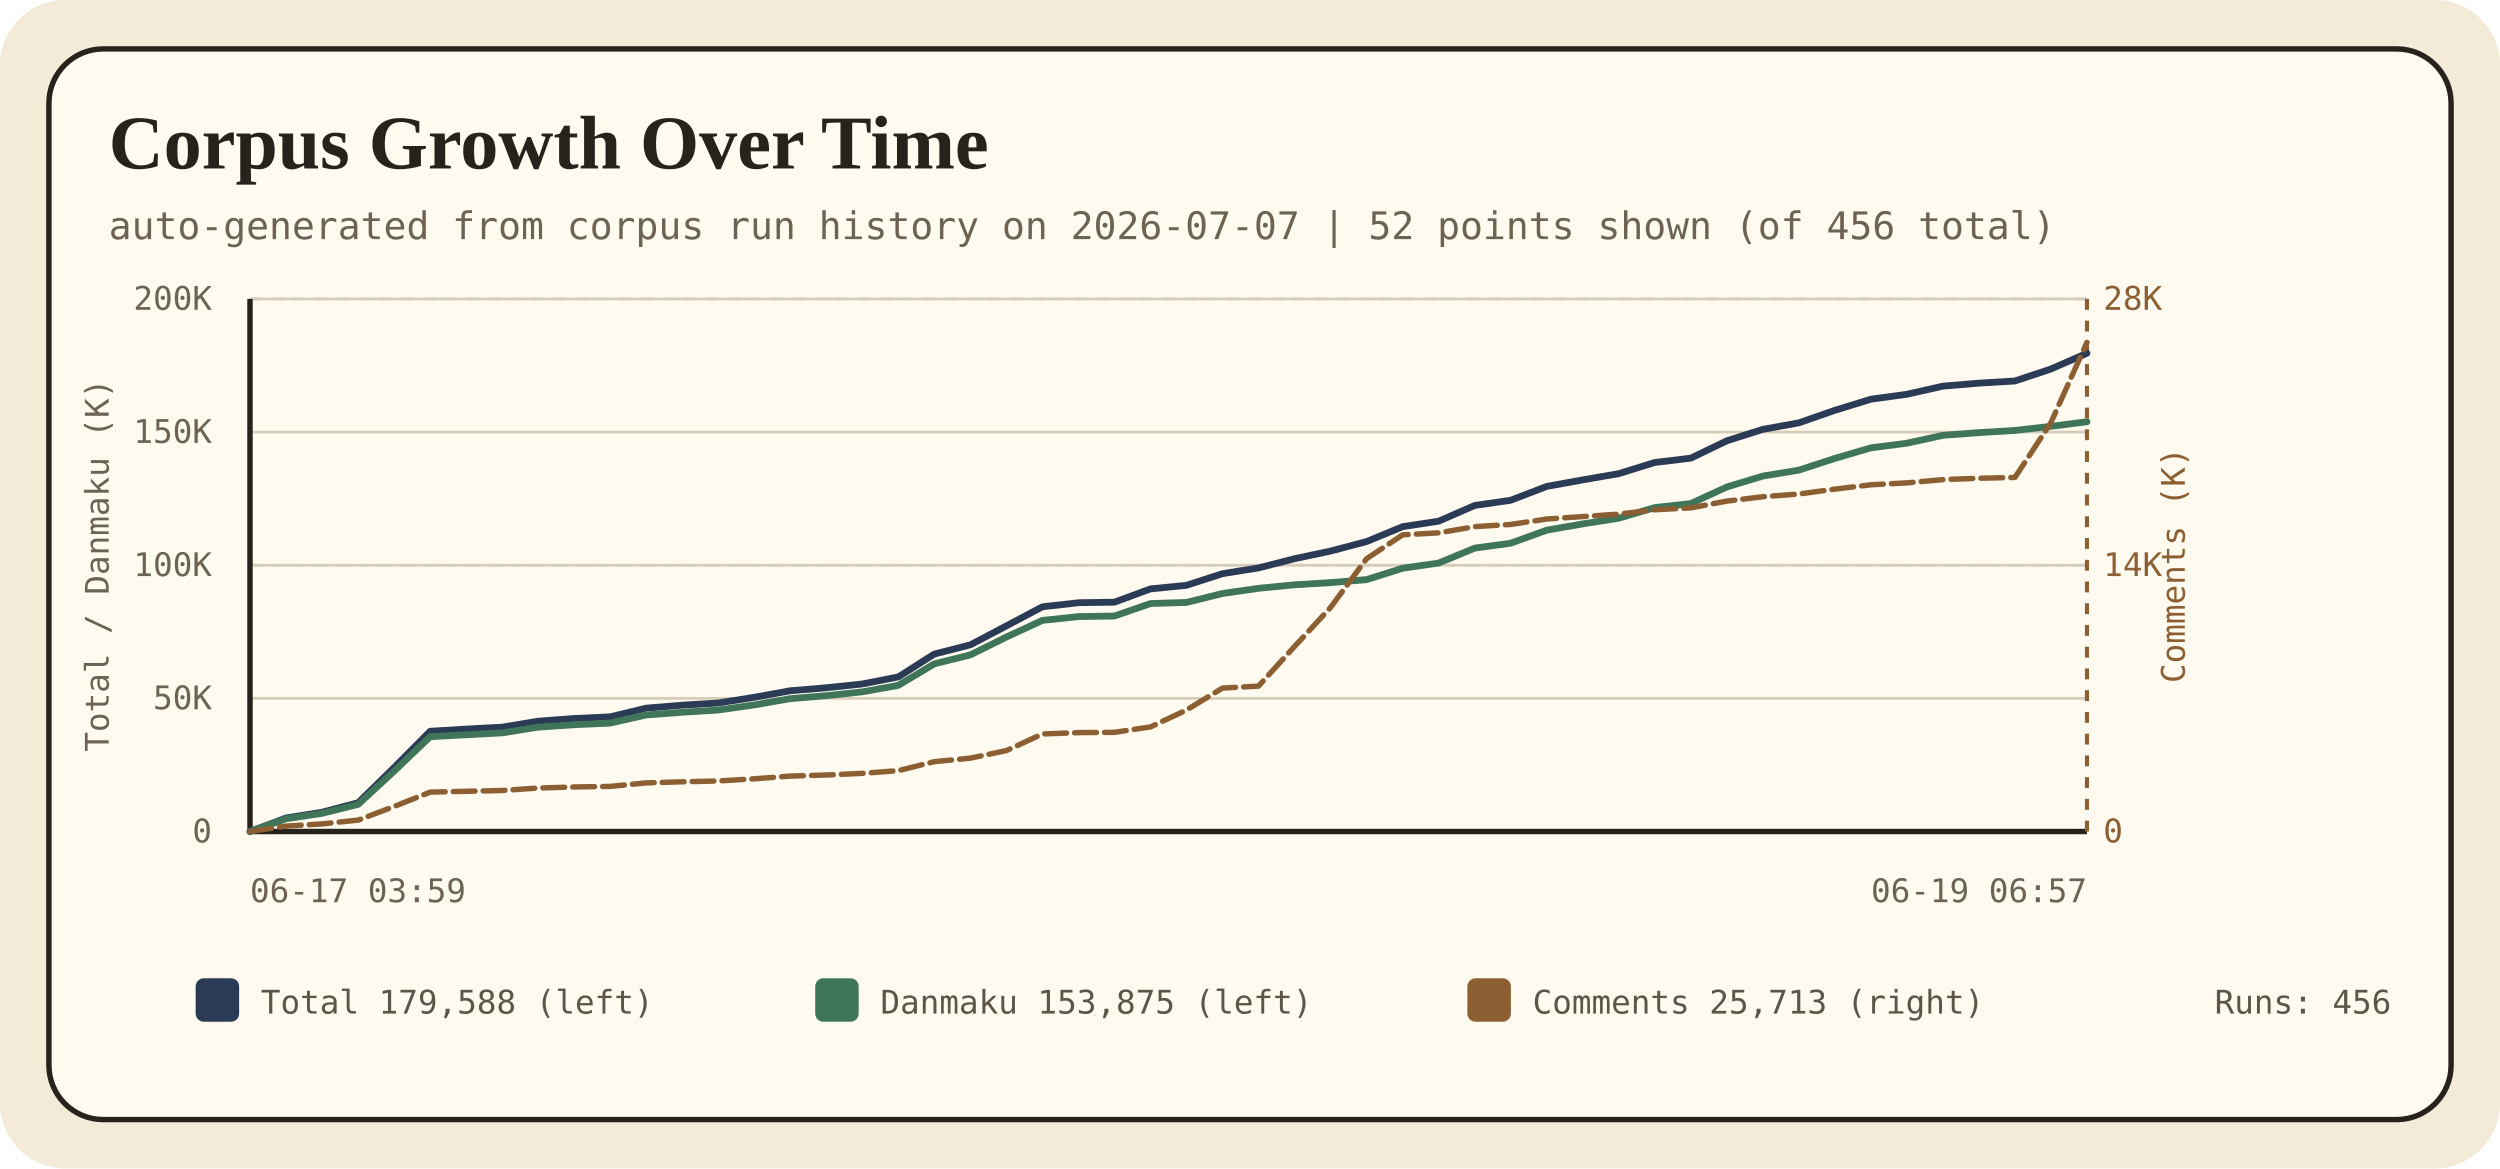
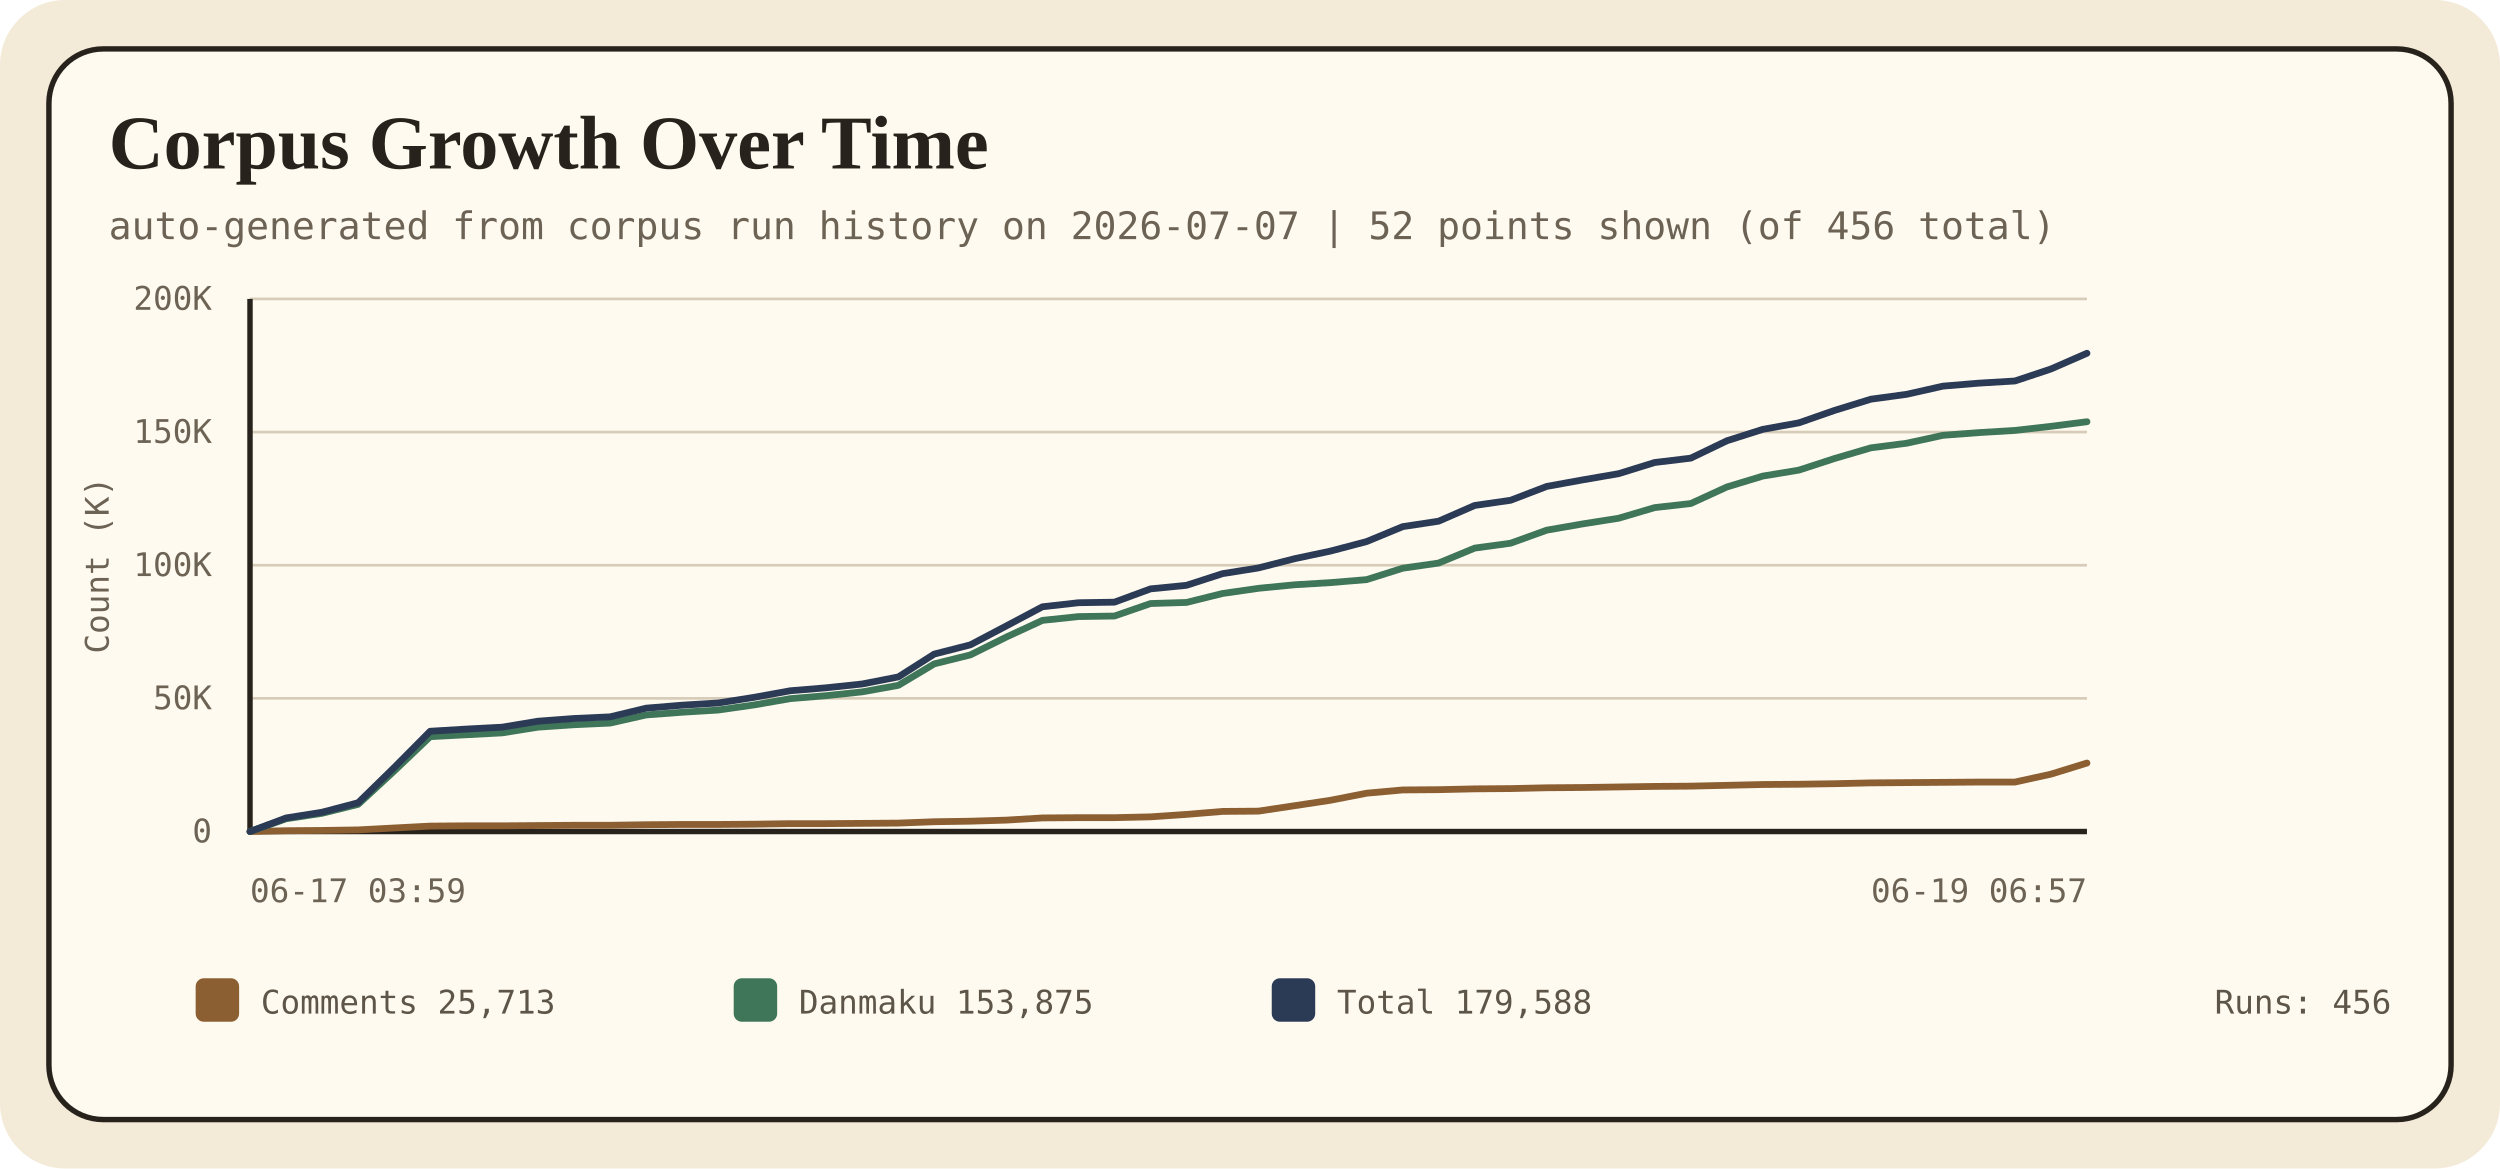
<svg xmlns="http://www.w3.org/2000/svg" width="920" height="430" viewBox="0 0 920 430" role="img" aria-labelledby="timeline-title timeline-desc">
  <style>
    .bg { fill: #f3ead8; }
    .panel { fill: #fffaf0; stroke: #27231c; stroke-width: 2; }
    .title { font: 700 28px Georgia, 'Times New Roman', serif; fill: #27231c; }
    .sub { font: 14px ui-monospace, SFMono-Regular, Consolas, monospace; fill: #6c6355; }
    .axis { font: 12px ui-monospace, SFMono-Regular, Consolas, monospace; fill: #6c6355; }
-     .axis-right { font: 12px ui-monospace, SFMono-Regular, Consolas, monospace; fill: #8c5f32; }
    .label { font: 13px ui-monospace, SFMono-Regular, Consolas, monospace; fill: #5d5548; }
    .legend-text { font: 12px ui-monospace, SFMono-Regular, Consolas, monospace; fill: #5d5548; }
  </style>
  <rect class="bg" width="920" height="430" rx="24" />
  <rect class="panel" x="18" y="18" width="884" height="394" rx="20" />
  <text x="40" y="62" class="title">Corpus Growth Over Time</text>
  <text x="40" y="88" class="sub">auto-generated from corpus run history on 2026-07-07 | 52 points shown (of 456 total)</text>
  <g>
-     <line x1="92" y1="306.0" x2="768" y2="306.0" stroke="#d7ccb8" stroke-width="1" stroke-dasharray="4,4" />
-     <text x="774" y="310.0" class="axis-right" text-anchor="start">0</text>
-     <line x1="92" y1="208.0" x2="768" y2="208.0" stroke="#d7ccb8" stroke-width="1" stroke-dasharray="4,4" />
-     <text x="774" y="212.0" class="axis-right" text-anchor="start">14K</text>
-     <line x1="92" y1="110.0" x2="768" y2="110.0" stroke="#d7ccb8" stroke-width="1" stroke-dasharray="4,4" />
-     <text x="774" y="114.0" class="axis-right" text-anchor="start">28K</text>
    <line x1="92" y1="306.0" x2="768" y2="306.0" stroke="#d7ccb8" stroke-width="1" />
    <text x="78" y="310.0" class="axis" text-anchor="end">0</text>
    <line x1="92" y1="257.0" x2="768" y2="257.0" stroke="#d7ccb8" stroke-width="1" />
    <text x="78" y="261.0" class="axis" text-anchor="end">50K</text>
    <line x1="92" y1="208.0" x2="768" y2="208.0" stroke="#d7ccb8" stroke-width="1" />
    <text x="78" y="212.0" class="axis" text-anchor="end">100K</text>
    <line x1="92" y1="159.0" x2="768" y2="159.0" stroke="#d7ccb8" stroke-width="1" />
    <text x="78" y="163.0" class="axis" text-anchor="end">150K</text>
    <line x1="92" y1="110.0" x2="768" y2="110.0" stroke="#d7ccb8" stroke-width="1" />
    <text x="78" y="114.0" class="axis" text-anchor="end">200K</text>
    <line x1="92" y1="306" x2="768" y2="306" stroke="#27231c" stroke-width="2" />
    <line x1="92" y1="110" x2="92" y2="306" stroke="#27231c" stroke-width="2" />
-     <line x1="768" y1="110" x2="768" y2="306" stroke="#8c5f32" stroke-width="1.5" stroke-dasharray="4,4" />
+     <polyline points="92.0,306.0 105.3,305.7 118.5,305.6 131.8,305.4 145.0,304.7 158.3,304.0 171.5,303.9 184.8,303.9 198.0,303.8 211.3,303.7 224.5,303.7 237.8,303.5 251.1,303.4 264.3,303.4 277.6,303.3 290.8,303.1 304.1,303.1 317.3,303.0 330.6,302.9 343.8,302.4 357.1,302.2 370.4,301.8 383.6,301.0 396.9,300.9 410.1,300.9 423.4,300.6 436.6,299.7 449.9,298.6 463.1,298.5 476.4,296.5 489.6,294.5 502.9,291.9 516.2,290.7 529.4,290.6 542.7,290.3 555.9,290.2 569.2,289.9 582.4,289.8 595.7,289.6 608.9,289.4 622.2,289.3 635.5,289.0 648.7,288.7 662.0,288.6 675.2,288.4 688.5,288.1 701.7,288.0 715.0,287.9 728.2,287.8 741.5,287.8 754.7,284.9 768.0,280.8" fill="none" stroke="#8c5f32" stroke-width="2.5" stroke-linecap="round" stroke-linejoin="round" />
+     <polyline points="92.0,306.0 105.3,301.3 118.5,299.3 131.8,296.0 145.0,283.8 158.3,271.1 171.5,270.4 184.8,269.7 198.0,267.6 211.3,266.7 224.5,266.1 237.8,263.1 251.1,262.1 264.3,261.3 277.6,259.4 290.8,257.1 304.1,256.0 317.3,254.6 330.6,252.2 343.8,244.3 357.1,241.0 370.4,234.4 383.6,228.3 396.9,226.9 410.1,226.7 423.4,222.1 436.6,221.7 449.9,218.4 463.1,216.5 476.4,215.2 489.6,214.4 502.9,213.3 516.2,209.1 529.4,207.2 542.7,201.7 555.9,199.9 569.2,195.1 582.4,192.8 595.7,190.7 608.9,186.8 622.2,185.3 635.5,179.2 648.7,175.2 662.0,173.0 675.2,168.7 688.5,164.8 701.7,163.1 715.0,160.2 728.2,159.2 741.5,158.4 754.7,156.9 768.0,155.2" fill="none" stroke="#3f7558" stroke-width="2.5" stroke-linecap="round" stroke-linejoin="round" />
    <polyline points="92.0,306.0 105.3,301.0 118.5,298.9 131.8,295.4 145.0,282.5 158.3,269.1 171.5,268.3 184.8,267.6 198.0,265.4 211.3,264.4 224.5,263.8 237.8,260.6 251.1,259.5 264.3,258.7 277.6,256.6 290.8,254.2 304.1,253.1 317.3,251.7 330.6,249.1 343.8,240.7 357.1,237.3 370.4,230.3 383.6,223.3 396.9,221.8 410.1,221.6 423.4,216.7 436.6,215.4 449.9,211.1 463.1,209.0 476.4,205.6 489.6,202.8 502.9,199.3 516.2,193.8 529.4,191.8 542.7,186.0 555.9,184.1 569.2,179.0 582.4,176.6 595.7,174.3 608.9,170.2 622.2,168.6 635.5,162.2 648.7,158.0 662.0,155.6 675.2,151.0 688.5,146.9 701.7,145.1 715.0,142.1 728.2,141.0 741.5,140.2 754.7,135.8 768.0,130.0" fill="none" stroke="#2b3a55" stroke-width="2.5" stroke-linecap="round" stroke-linejoin="round" />
-     <polyline points="92.0,306.0 105.3,301.3 118.5,299.3 131.8,296.0 145.0,283.8 158.3,271.1 171.5,270.4 184.8,269.7 198.0,267.6 211.3,266.7 224.5,266.1 237.8,263.1 251.1,262.1 264.3,261.3 277.6,259.4 290.8,257.1 304.1,256.0 317.3,254.6 330.6,252.2 343.8,244.3 357.1,241.0 370.4,234.4 383.6,228.3 396.9,226.9 410.1,226.7 423.4,222.1 436.6,221.7 449.9,218.4 463.1,216.5 476.4,215.2 489.6,214.4 502.9,213.3 516.2,209.1 529.4,207.2 542.7,201.7 555.9,199.9 569.2,195.1 582.4,192.8 595.7,190.7 608.9,186.8 622.2,185.3 635.5,179.2 648.7,175.2 662.0,173.0 675.2,168.7 688.5,164.8 701.7,163.1 715.0,160.2 728.2,159.2 741.5,158.4 754.7,156.9 768.0,155.2" fill="none" stroke="#3f7558" stroke-width="2.5" stroke-linecap="round" stroke-linejoin="round" />
-     <polyline points="92.0,306.0 105.3,304.0 118.5,303.2 131.8,301.8 145.0,296.8 158.3,291.5 171.5,291.2 184.8,290.9 198.0,290.0 211.3,289.6 224.5,289.4 237.8,288.1 251.1,287.7 264.3,287.4 277.6,286.6 290.8,285.6 304.1,285.2 317.3,284.6 330.6,283.6 343.8,280.3 357.1,279.0 370.4,276.2 383.6,270.1 396.9,269.6 410.1,269.5 423.4,267.5 436.6,261.3 449.9,253.2 463.1,252.5 476.4,237.9 489.6,223.6 502.9,205.6 516.2,196.8 529.4,196.1 542.7,193.8 555.9,193.0 569.2,191.0 582.4,190.1 595.7,189.2 608.9,187.6 622.2,186.9 635.5,184.4 648.7,182.8 662.0,181.8 675.2,180.0 688.5,178.4 701.7,177.7 715.0,176.5 728.2,176.0 741.5,175.7 754.7,155.6 768.0,126.0" fill="none" stroke="#8c5f32" stroke-width="2" stroke-linecap="round" stroke-linejoin="round" stroke-dasharray="8,3" />
    <text x="92" y="332" class="axis" text-anchor="start">06-17 03:59</text>
    <text x="768" y="332" class="axis" text-anchor="end">06-19 06:57</text>
-     <text x="40" y="208" class="axis" transform="rotate(-90 40 208)" text-anchor="middle">Total / Danmaku (K)</text>
-     <text x="804" y="208" class="axis-right" transform="rotate(-90 804 208)" text-anchor="middle">Comments (K)</text>
+     <text x="40" y="208" class="axis" transform="rotate(-90 40 208)" text-anchor="middle">Count (K)</text>
  </g>
  <g>
-     <rect x="72" y="360" width="16" height="16" rx="3" fill="#2b3a55" />
-     <text x="96" y="373" class="legend-text">Total 179,588 (left)</text>
-     <rect x="300" y="360" width="16" height="16" rx="3" fill="#3f7558" />
-     <text x="324" y="373" class="legend-text">Danmaku 153,875 (left)</text>
-     <rect x="540" y="360" width="16" height="16" rx="3" fill="#8c5f32" />
-     <text x="564" y="373" class="legend-text">Comments 25,713 (right)</text>
+     <rect x="72" y="360" width="16" height="16" rx="3" fill="#8c5f32" />
+     <text x="96" y="373" class="legend-text">Comments 25,713</text>
+     <rect x="270" y="360" width="16" height="16" rx="3" fill="#3f7558" />
+     <text x="294" y="373" class="legend-text">Danmaku 153,875</text>
+     <rect x="468" y="360" width="16" height="16" rx="3" fill="#2b3a55" />
+     <text x="492" y="373" class="legend-text">Total 179,588</text>
    <text x="880" y="373" class="legend-text" text-anchor="end">Runs: 456</text>
  </g>
</svg>
